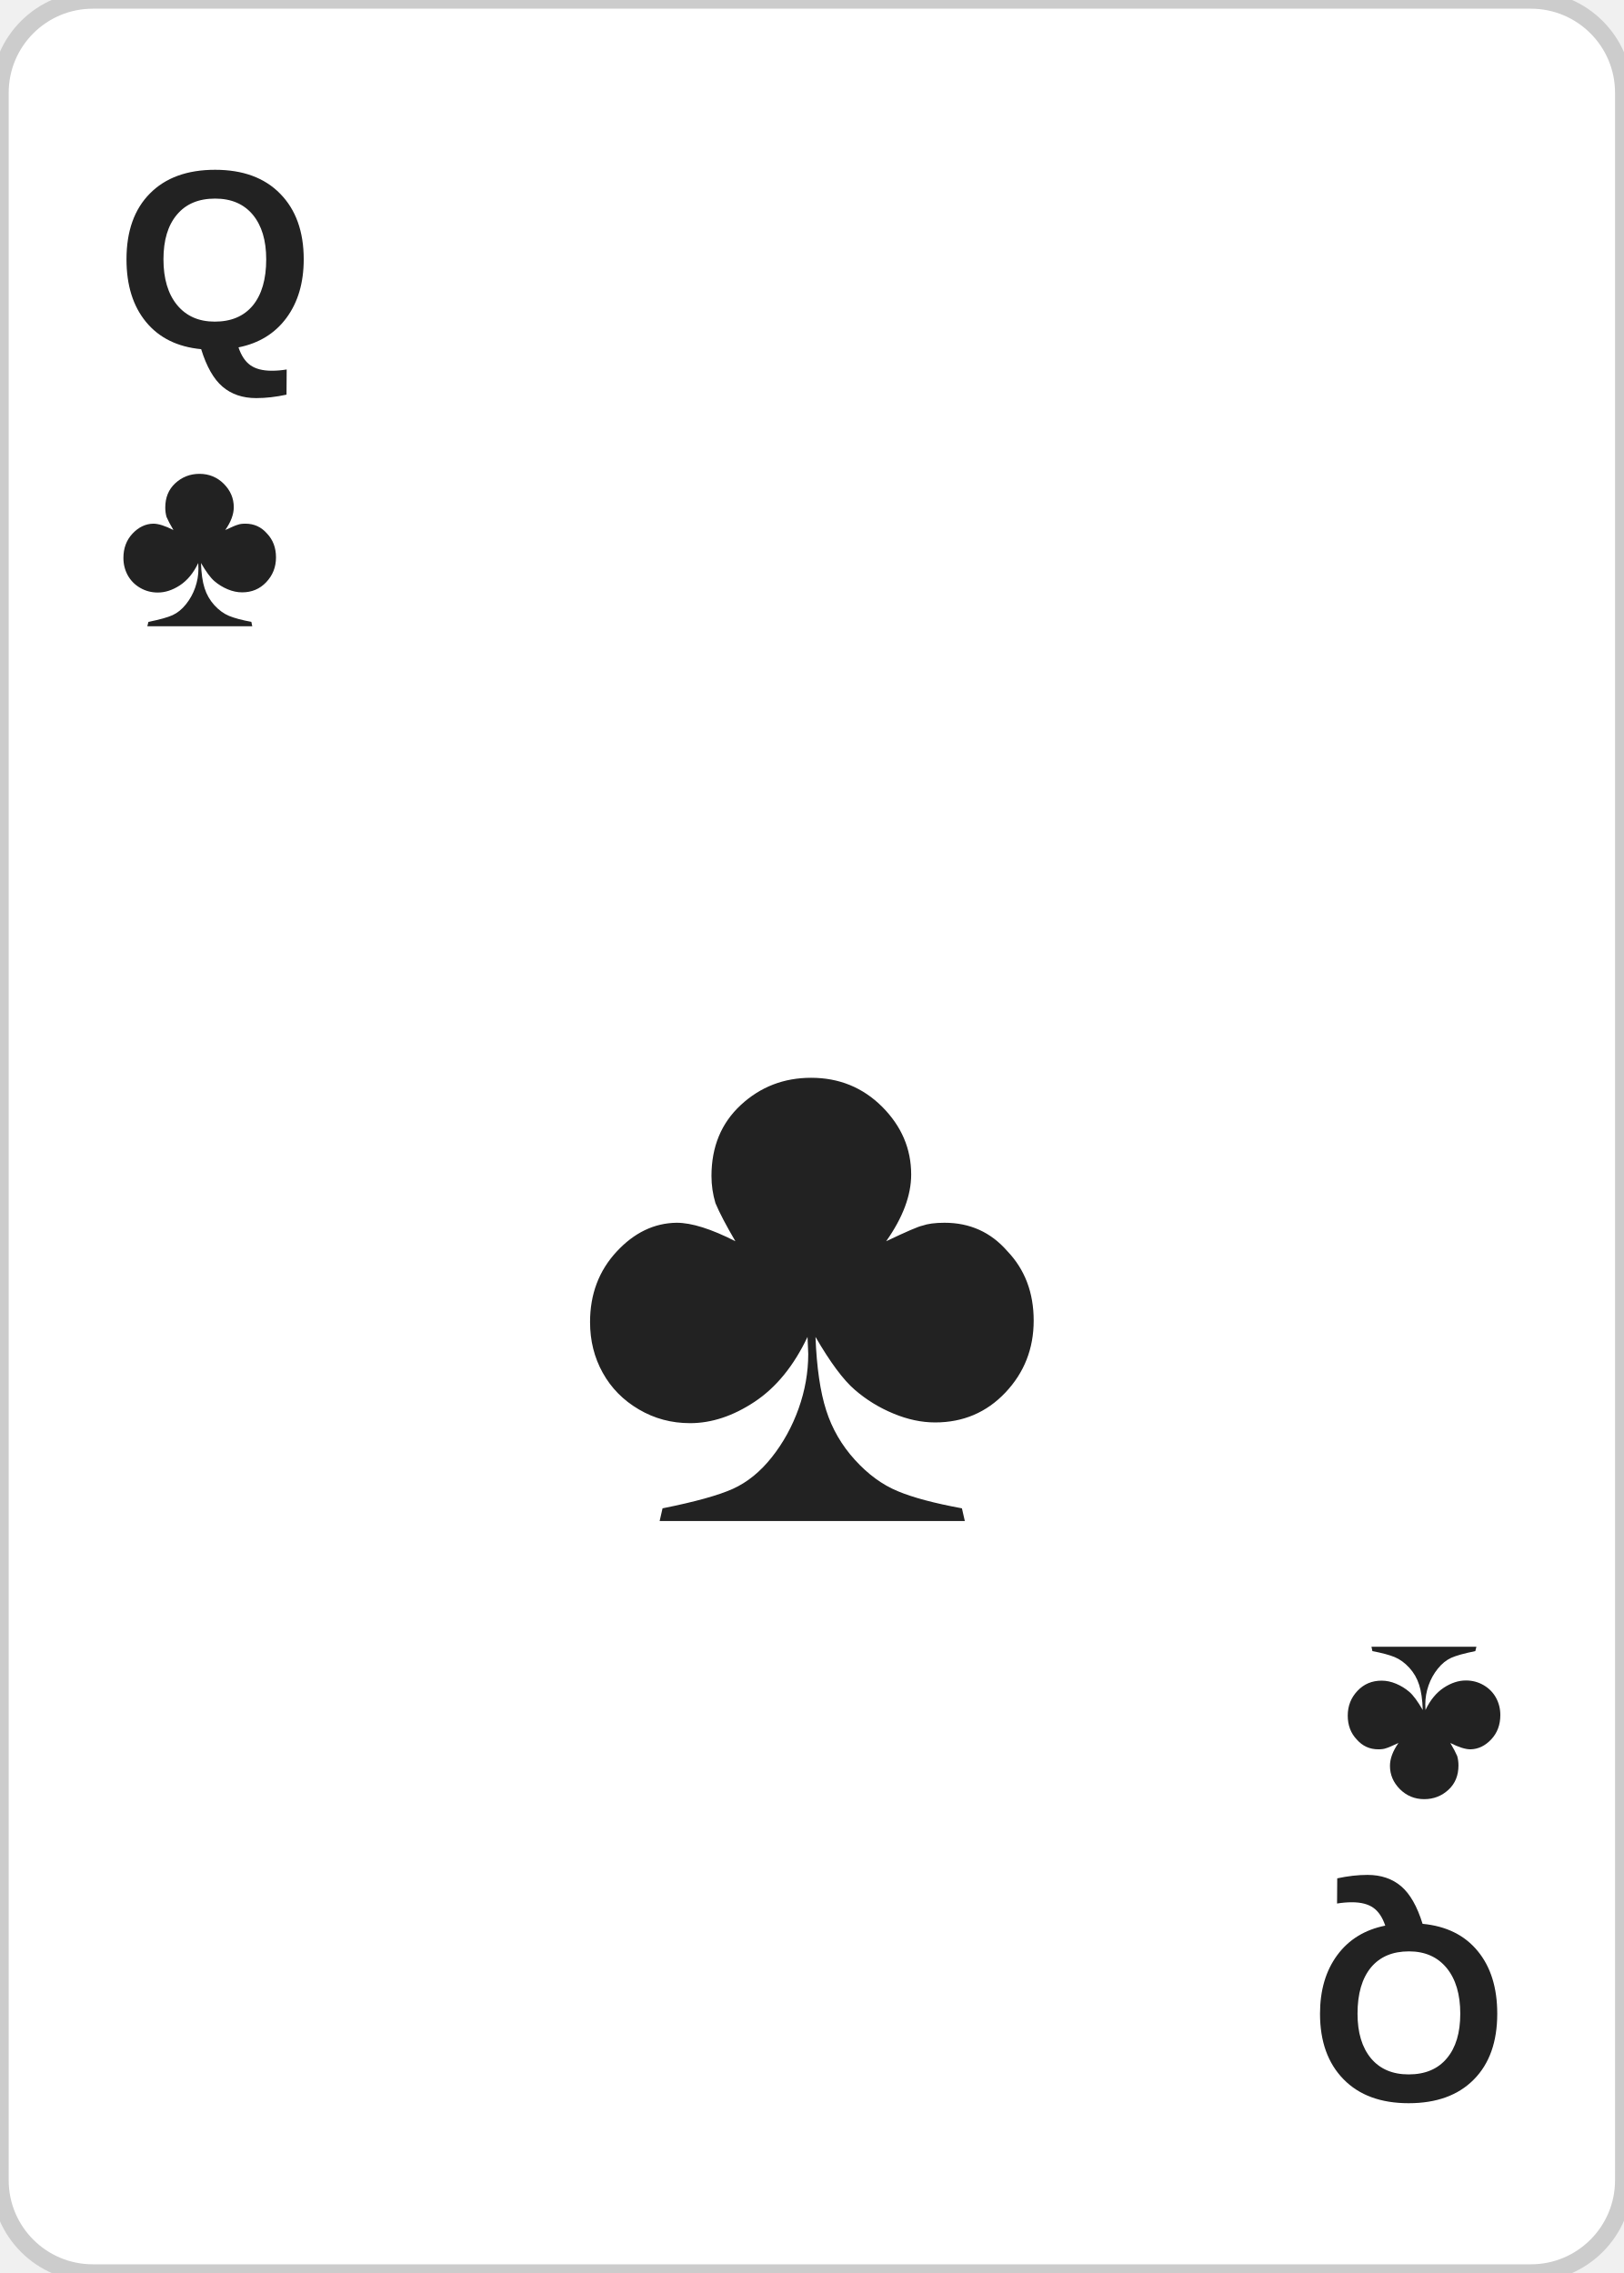
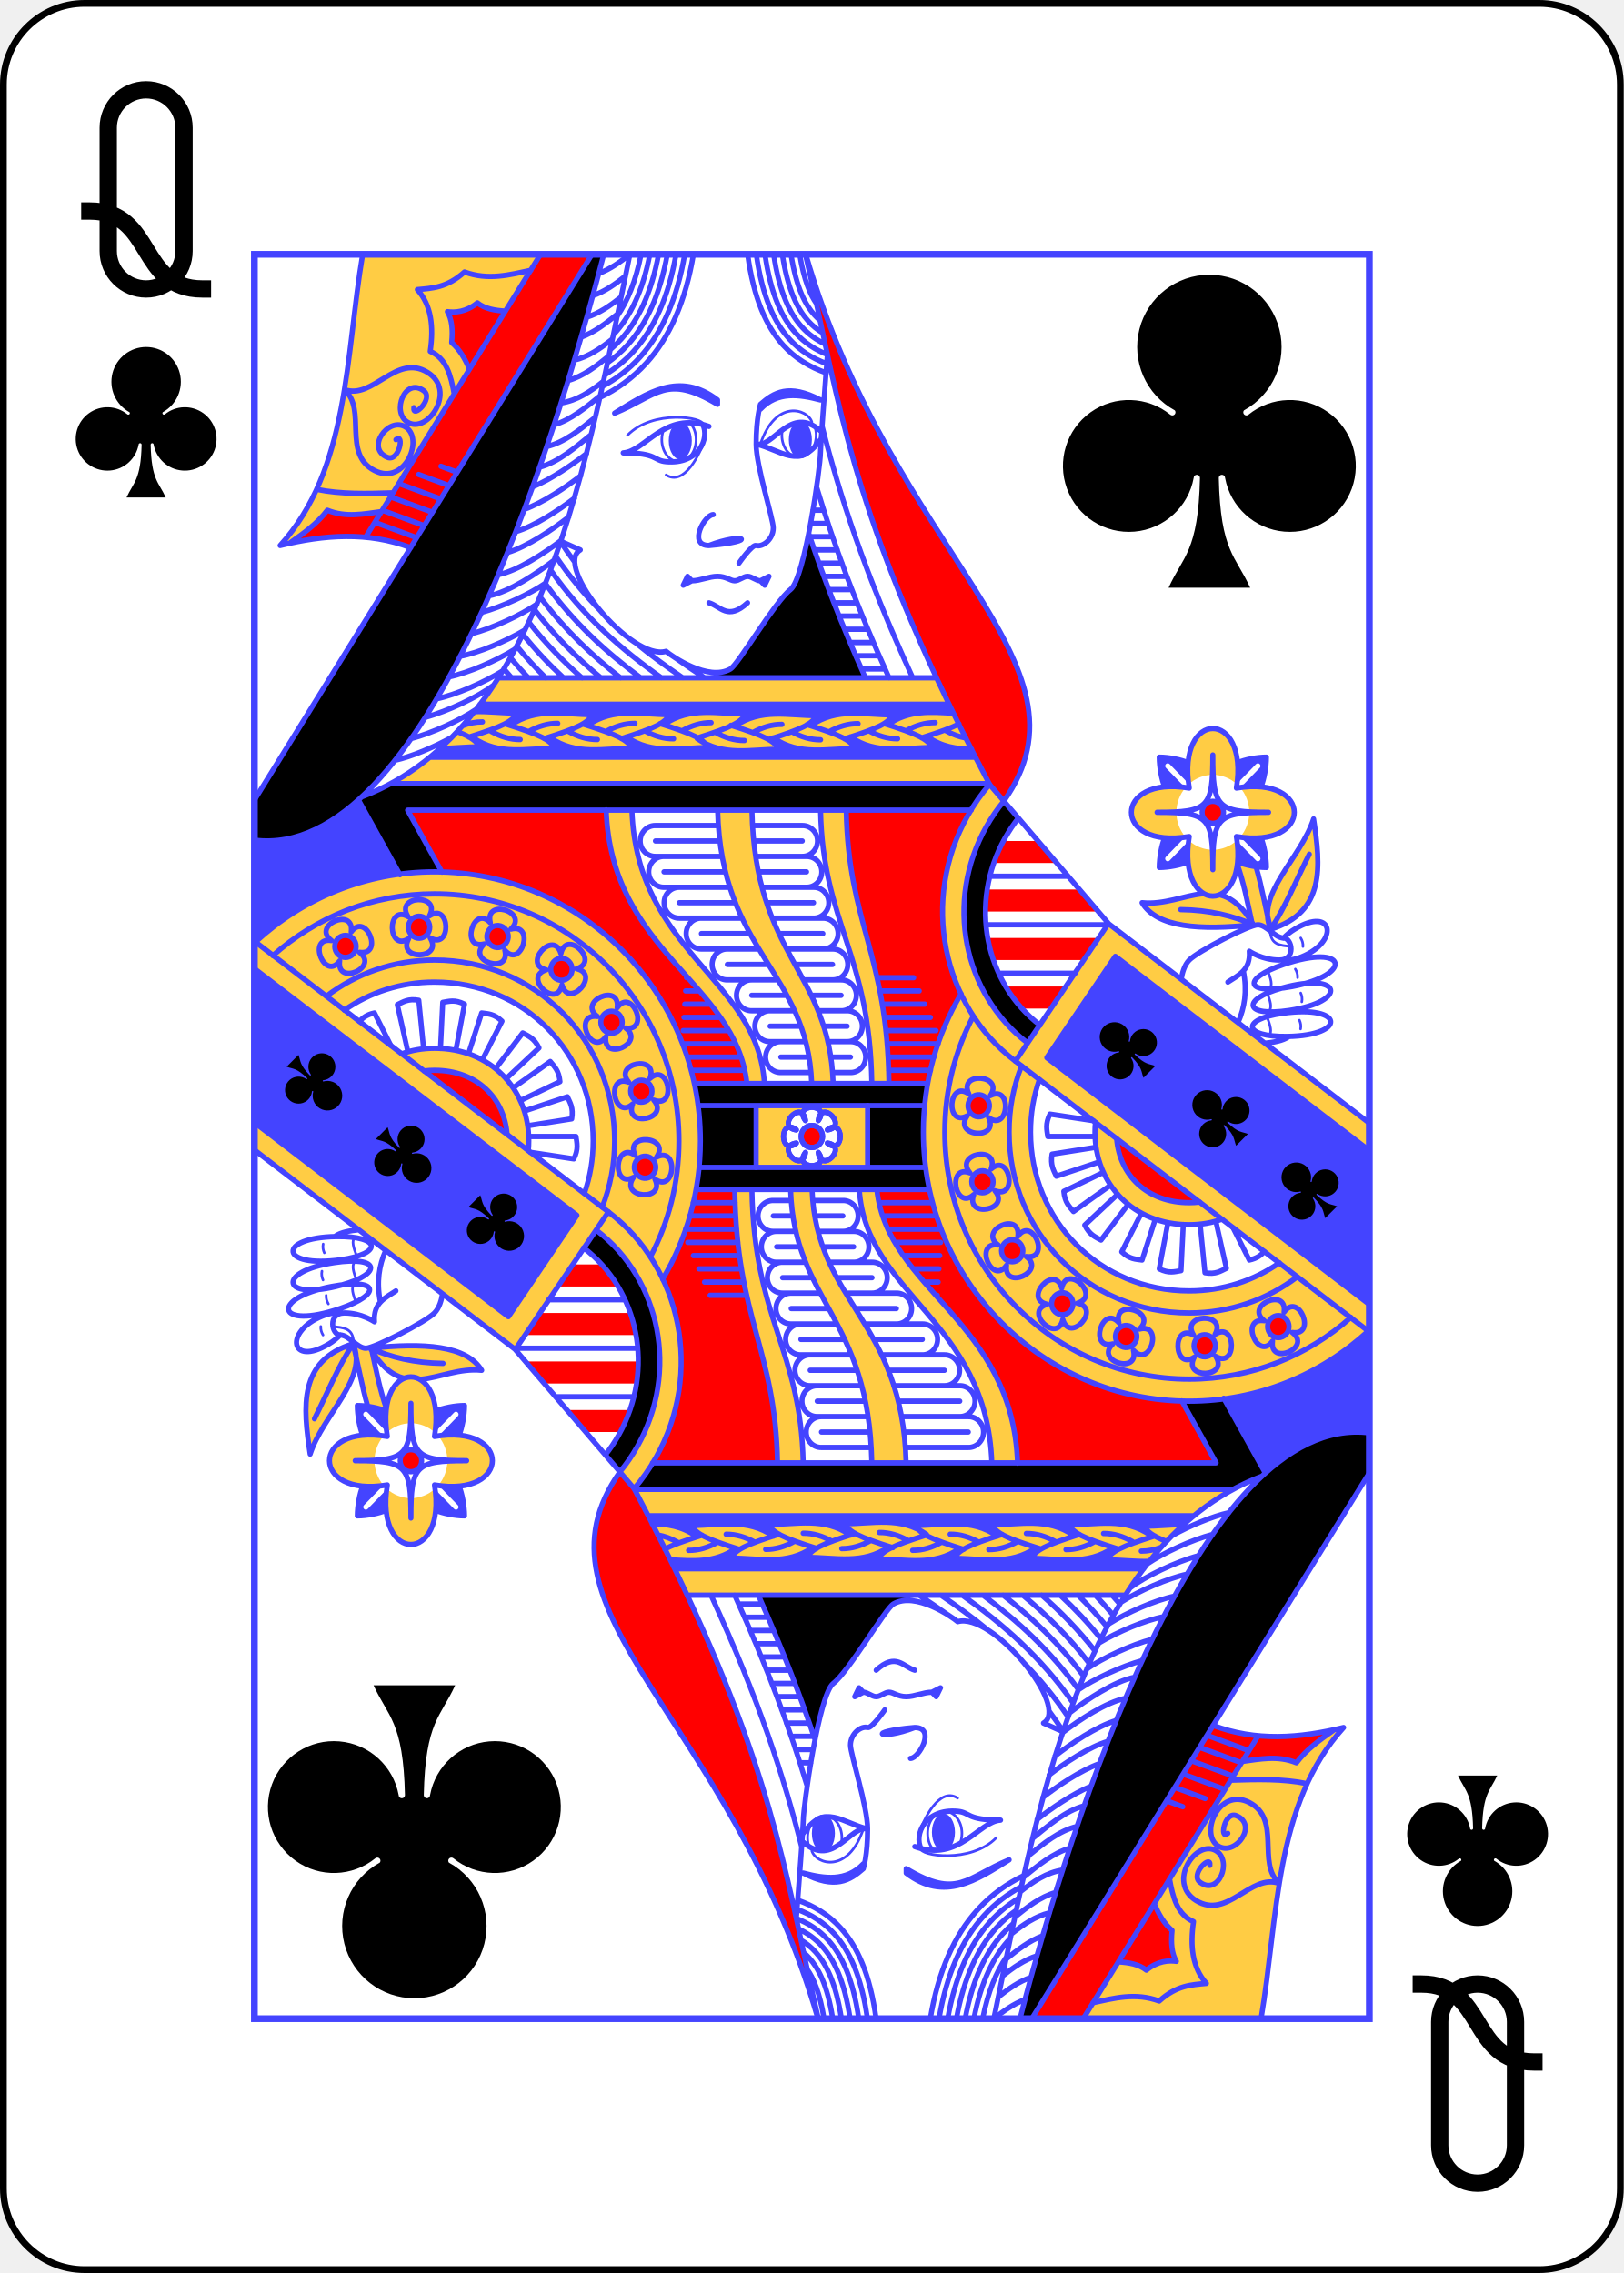
- <svg xmlns="http://www.w3.org/2000/svg" viewBox="0 0 140 196">
-   <rect width="140" height="196" rx="8" ry="8" fill="white" stroke="#cccccc" stroke-width="1.5" />
-   <text x="10" y="30" font-family="Arial,sans-serif" font-size="22" font-weight="bold" fill="#222222">Q</text>
-   <text x="10" y="54" font-family="Arial,sans-serif" font-size="22" fill="#222222">♣</text>
-   <text x="70" y="113" font-family="Arial,sans-serif" font-size="64" text-anchor="middle" dominant-baseline="middle" fill="#222222">♣</text>
-   <g transform="rotate(180,70,98)">
-     <text x="10" y="30" font-family="Arial,sans-serif" font-size="22" font-weight="bold" fill="#222222">Q</text>
-     <text x="10" y="54" font-family="Arial,sans-serif" font-size="22" fill="#222222">♣</text>
+ <svg xmlns="http://www.w3.org/2000/svg" xmlns:xlink="http://www.w3.org/1999/xlink" class="card" face="QC" height="3.5in" preserveAspectRatio="none" viewBox="-120 -168 240 336" width="2.5in">
+   <defs>
+     <symbol id="VCQ" viewBox="-500 -500 1000 1000" preserveAspectRatio="xMinYMid">
+       <path d="M-260 100C40 100 -40 460 260 460M-175 0L-175 -285A175 175 0 0 1 175 -285L175 285A175 175 0 0 1 -175 285Z" stroke="black" stroke-width="80" stroke-linecap="square" stroke-miterlimit="1.5" fill="none" />
+     </symbol>
+     <symbol id="SCQ" viewBox="-600 -600 1200 1200" preserveAspectRatio="xMinYMid">
+       <path d="M30 150C35 385 85 400 130 500L-130 500C-85 400 -35 385 -30 150A10 10 0 0 0 -50 150A210 210 0 1 1 -124 -51A10 10 0 0 0 -110 -65A230 230 0 1 1 110 -65A10 10 0 0 0 124 -51A210 210 0 1 1 50 150A10 10 0 0 0 30 150Z" fill="black" />
+     </symbol>
+     <symbol id="CQ6" preserveAspectRatio="none" viewBox="0 0 1300 2000">
+       <path stroke="#44F" stroke-linecap="round" stroke-linejoin="round" stroke-width="3" fill="none" d="M1184.474,767.204c0.351,15.415 12.042,16.451 23.907,17.267M1181.451,811.742c3.624,9.318 6.246,17.206 2.045,21.086M1180.799,836.888c3.624,9.318 6.246,17.206 2.045,21.086M1180.799,864.63c3.624,9.318 6.246,17.206 2.045,21.086M1213.717,810.276c1.874,2.948 2.833,6.142 2.593,9.658M1220,837.405c1.457,3.175 1.974,6.47 1.259,9.92M1218.488,868.185c1.483,3.163 2.027,6.453 1.341,9.91M1220,775c1.874,2.948 2.833,6.142 2.593,9.658M435,205c29.854,-29.76 89.915,-20.22 87.766,-12.149M480,250c21.575,13.391 40,-25 45,-40M590,215c17.561,-51.28 55,-40 60,-25M507.389,190.373C512.025,194.951 515,202.041 515,210c0,13.807 -8.954,25 -20,25 -11.046,0 -20,-11.193 -20,-25 0,-4.329 0.88,-8.4 2.429,-11.951M653.486,195.441C654.462,198.386 655,201.614 655,205c0,13.807 -8.954,25 -20,25 -11.046,0 -20,-11.193 -20,-25 0,-2.248 0.237,-4.427 0.683,-6.5" />
+       <use xlink:href="#SCQ" height="90" width="90" transform="translate(1017,901)scale(1,0.972)rotate(-45)translate(-45,-45)" />
+       <use xlink:href="#SCQ" height="90" width="90" transform="translate(1125,978)scale(1,0.972)rotate(-45)translate(-45,-45)" />
+       <use xlink:href="#SCQ" height="90" width="90" transform="translate(1229,1060)scale(1,0.972)rotate(-45)translate(-45,-45)" />
+     </symbol>
+     <symbol id="CQ5" preserveAspectRatio="none" viewBox="0 0 1300 2000">
+       <path stroke="#44F" stroke-linecap="round" stroke-linejoin="round" stroke-width="6" fill="none" d="M1300,984.779 996.277,759.002M1.196,779.562C56.29,730.138 129.568,700 210,700c171.208,0 310,136.553 310,305 10e-6,57.291 -16.055,110.892 -43.98,156.687M1.931,780.02l410.831,305.396M513.054,940h271.265M1300,1190.265 923.935,910.712M995.839,758.469 887.238,914.584M1003.748,795.85l-79.783,114.688M857.199,600.859 995.817,758.501M886.75,914.2C801.788,851.428 776.521,731.931 831.679,636.394c7.512,-13.01 16.154,-24.951 25.724,-35.766M901.002,893.651c-74.41,-55.386 -96.537,-160.121 -47.672,-244.758 6.038,-10.457 12.883,-20.13 20.404,-28.982M1004.2,796.043l295.8,219.887M916.148,873.919C851.943,826.128 832.433,735.788 875.199,661.715c4.713,-8.163 9.972,-15.754 15.701,-22.768M995.058,760H853.114M948.905,705H857.469M957.032,815H867.918M856.888,600H158.867M840.923,570H204.844M810,510H262.997M795.06,480H284.483M642.495,0.159C676.821,141.573 688.844,258.107 795.312,480c17.86,37.224 38.379,77.412 62.106,121.181M835.988,630H179.392M690.092,630.29c2.322,128.345 47.798,162.203 49.837,309.394M660.11,630.29c2.786,128.345 57.357,162.203 59.805,309.394M580.102,630.115c3.399,166.062 90.388,181.846 94.73,309.83M540.125,630.107c4.041,161.399 104.662,181.691 109.681,309.838M440.176,630.1c5.673,161.472 146.941,190.921 154.509,309.865M410.168,629.718c5.633,161.815 151.469,195.793 164.083,310.257M517.652,965H781.417M509.15,925l62.516,-10e-6M504.582,910l62.916,1e-5M499.133,895l62.156,1e-5M499.838,880 553.158,880M500.807,865 543.344,865M501.773,850l30.053,-10e-6M502.742,835l16.242,2e-5M739.443,925h48.93M738.811,910h53.465M737.709,895 797.117,895M736.215,880H794.783M734.383,865h53.879M732.031,850h49.707M729.197,835H775.217M725.963,820h42.732M503.709,820l1.689,1e-5M1278.483,1205.026C1228.267,1248.565 1162.43,1275 1090,1275 932.085,1275 805,1149.714 805,995c-10e-6,-47.532 11.992,-92.13 33.2,-131.287M1215.934,1159.081C1180.985,1184.775 1137.859,1200 1090,1200c-118.247,0 -210,-91.356 -210,-205 -10e-6,-26.728 5.074,-51.778 14.401,-74.884M1102.059,1074.276c-3.866,0.477 -7.882,0.724 -12.059,0.724 -49.229,0 -81.28,-31.039 -84.697,-72.551M1128.178,1093.705C1116.585,1097.779 1103.872,1100 1090,1100c-65.355,0 -110,-46.117 -110,-105 0,-3.776 0.184,-7.432 0.545,-10.984M1195.088,1143.205C1165.452,1163.257 1129.736,1175 1090,1175c-105.024,0 -185,-80.047 -185,-180 -10e-6,-21.157 3.582,-40.966 10.251,-59.442M657.5,981.893c3.536,-24.749 35.355,7.071 10.607,10.607 20,-15 20,30 0,15 24.749,3.535 -7.071,35.355 -10.607,10.607 15,20 -30,20 -15,0 -3.536,24.749 -35.355,-7.071 -10.607,-10.607 -20,15 -20,-30 0,-15 -24.749,-3.535 7.071,-35.355 10.607,-10.607 -15,-20 30,-20 15,0v0M662.5,1000A12.5,12.5 0 0 1 650,1012.5 12.5,12.5 0 0 1 637.5,1000 12.5,12.5 0 0 1 650,987.5 12.5,12.5 0 0 1 662.5,1000v0M585,965v70M218.769,700.347 178.628,630.099M169.752,703.316 121.678,619.187M393.636,-1.6083941e-4 -3.6588575e-4,618.572M182.285,332.461C132.42,314.002 81.424,317.784 30,330 110.68,243.29 106.097,115.712 126.231,-0.019M333.636,-1.381201e-4 129.949,320.081M407.504,-0.495C347.657,225.87 197.332,687.942 0.002,664.067M437.92,-0.377C389.737,223.713 339.24,535.909 125.687,614.725M140.371,303.704l48.889,17.46M149.074,290.027l48.888,17.46M158.703,274.894l48.889,17.46M168.334,259.762l48.889,17.46M191.5,249.464l35.351,12.625M217.5,240.178l18.981,6.779M41.885,326.784C57.688,315.967 73.403,305.062 85,290c21.739,8.59 42.457,4.21 63.307,1.516M72.987,266.426c27.732,5.564 57.993,4.792 88.322,3.845M105.351,153.767C131.238,176.184 102.29,226.145 140,245c36.056,18.028 59.083,-37.958 35,-50 -20,-10 -45,25 -20,35 14.131,5.652 20.131,-28.64 10,-20M105.154,153.345c33.418,11.492 60.155,-41.413 96.812,-19.505 34.602,20.681 -0.183,70.226 -23.296,56.412 -19.194,-11.472 -3.156,-51.381 18.729,-35.696 12.371,8.866 -13.299,32.383 -11.472,19.194M232.953,158.421C229.172,137.653 224.093,117.97 205,110c4.185,-27.894 1.423,-52.339 -15,-70 17.356,-1.619 34.466,-1.969 55,-20 27.97,9.931 52.531,3.199 77.423,-1.913M250.778,130.151C245.718,118.856 239.783,108.146 230,100c1.504,-14.349 0.287,-26.396 -5,-35 8.496,1.206 21.772,0.599 35,-10 8.991,6.928 20.596,8.627 32.671,9.386M394.495,46.885c13.934,-4.563 26.21,-13.093 38.203,-22.3M387.56,71.24C402.284,66.86 415.129,57.983 427.663,48.362M380.892,93.913c15.639,-5.459 29.216,-15.853 42.72,-26.421M372.922,119.952c16.641,-3.748 30.812,-13.406 44.601,-23.982M365.915,142.958c17.686,-4.808 32.63,-16.179 47.473,-27.792M357.527,168.441c18.785,-2.66 34.356,-13.013 49.436,-24.542M349.336,193.211c19.367,-5.353 37.923,-20.228 54.055,-33.012M340.81,217.826c20.312,-4.34 39.847,-19.82 56.77,-33.234M332.495,241.19c21.753,-5.309 42.553,-23.03 60.13,-36.835M324.415,263.521c21.962,-8.66 47.288,-25.829 63.013,-37.795M314.768,288.99c22.178,-7.638 48.957,-25.451 65.936,-38.211M304.756,314.31c22.09,-6.185 50.266,-24.471 68.662,-38.076M295.016,337.987c23.379,-6.632 53.476,-26.685 71.603,-40.397M284.235,363.121c22.643,-4.32 53.991,-24.473 73.969,-39.228M273.576,386.992c23.431,-4.181 56.539,-25.801 76.566,-40.791M264.803,405.875c24.057,-6.308 56.528,-20.98 74.839,-33.277M252.972,430.092c24.159,-6.009 57.732,-21.062 76.538,-33.656M239.792,455.583c21.064,-3.607 53.839,-17.136 75.832,-29.886M226.997,478.928c22.278,-4.36 55.94,-18.663 77.112,-31.55M212.379,503.852c22.427,-4.477 56.123,-18.85 77.147,-31.73M199.124,524.801c26.144,-6.728 62.615,-23.588 79.85,-36.518M182.562,548.944c24.044,-5.904 57.633,-20.912 76.609,-33.531M163.805,573.558c19.156,-4.09 45.851,-14.943 66.056,-25.885M661.877,194.546c20.526,78.558 49.889,167.389 105.543,285.038M668.153,113.288C665.264,149.955 660,217.745 660,225c0,15 -18.164,142.538 -35,155 -17.901,13.25 -60.727,84.764 -70,90 -25.806,14.571 -68.619,-14.676 -75,-20 -40.525,11.388 -131.542,-97.081 -100,-115l-23.233,-9.957M655.865,264.818c19.063,61.807 45.052,131.477 84.196,215.326M646.267,316.049c16.729,48.809 37.961,102.625 66.08,163.751M735.424,470H707.98M728.566,455 701.295,455M721.896,440H694.609M715.338,425 688.229,425M708.979,410 681.984,410M702.721,395 675.74,395M696.697,380H669.891M690.744,365 664.092,365M685.219,350H658.398M679.719,335H653.039M674.219,320H647.68M669.021,305 649.015,305M663.856,290H651.067M403.081,403.569C384.659,385.28 367.245,364.973 351.203,341.917M499.647,480.085C480.8,467.686 462.295,454.602 444.405,440.286M474.764,480.089C427.465,447.622 382.831,409.814 345.322,357.736M450.501,480.066C410.107,450.979 372.044,417.225 339.195,373.028M427.075,480.151C393.178,454.454 361.2,424.911 332.919,387.965M404.064,480.012C376.394,457.835 350.201,432.699 326.497,402.577M382.141,480.187C360.128,461.526 339.177,440.738 319.823,416.75M360.497,480.02c-16.625,-14.96 -32.567,-31.29 -47.58,-49.479M339.916,480.219C328.144,468.99 316.755,456.994 305.841,444.047M319.538,480.013C312.35,472.723 305.322,465.114 298.475,457.142M299.983,480.027c-3.088,-3.326 -6.143,-6.717 -9.163,-10.178M373.426,348.627c-5.559,-7.233 -10.976,-14.751 -16.237,-22.58M525,480c-11.007,-6.987 -21.924,-14.154 -32.698,-21.608M400,550c-11.508,0.084 -22.758,-3.17 -33.797,-9.171M344.866,547.812C375.596,568.645 408.061,559.823 440,560c-4.364,-9.305 -15.999,-15.118 -55.824,-27.242M443.765,531.706c-11.508,-0.084 -22.758,3.17 -33.797,9.171M388.631,533.894c30.729,-20.833 63.195,-12.011 95.134,-12.188 -4.364,9.305 -15.999,15.118 -55.824,27.242M488.797,549.171C477.289,549.256 466.039,546.001 455,540M433.663,546.983c30.729,20.833 63.195,12.011 95.134,12.188 -4.364,-9.305 -15.999,-15.118 -55.824,-27.242M532.562,530.878c-11.508,-0.084 -22.758,3.17 -33.797,9.171M477.428,533.065c30.729,-20.833 63.195,-12.011 95.134,-12.188 -4.364,9.305 -15.999,15.118 -55.824,27.242M571.369,551.106c-11.508,0.084 -22.758,-3.17 -33.797,-9.171M516.235,548.918c30.729,20.833 63.195,12.011 95.134,12.188 -4.364,-9.305 -15.999,-15.118 -55.824,-27.242M615.134,532.812c-11.508,-0.084 -22.758,3.17 -33.797,9.171M560,535c30.729,-20.833 63.195,-12.011 95.134,-12.188 -4.364,9.305 -15.999,15.118 -55.824,27.242M660.165,550.277c-11.508,0.084 -22.758,-3.17 -33.797,-9.171M605.032,548.089c30.729,20.833 63.195,12.011 95.134,12.188 -4.364,-9.305 -15.999,-15.118 -55.824,-27.242M703.93,531.983c-11.508,-0.084 -22.758,3.17 -33.797,9.171M648.797,534.171c30.729,-20.833 63.195,-12.011 95.134,-12.188 -4.364,9.305 -15.999,15.118 -55.824,27.242M750.032,549.122c-11.508,0.084 -22.758,-3.17 -33.797,-9.171M694.898,546.935c30.729,20.833 63.195,12.011 95.134,12.188 -4.364,-9.305 -15.999,-15.118 -55.824,-27.242M793.797,530.829C782.289,530.744 771.039,533.999 760,540M738.663,533.017c24.743,-16.774 50.612,-14.322 76.425,-12.823M821.53,532.19c-8.333,4.473 -21.699,9.226 -43.558,15.881M310,550c-11.508,0.084 -22.758,-3.17 -33.797,-9.171M254.866,547.812c30.729,20.833 63.195,12.011 95.134,12.188 -4.364,-9.305 -15.999,-15.118 -55.824,-27.242M353.765,531.706c-11.508,-0.084 -22.758,3.17 -33.797,9.171M298.631,533.894c30.729,-20.833 63.195,-12.011 95.134,-12.188 -4.364,9.305 -15.999,15.118 -55.824,27.242M256.89,518.377c16.295,-0.549 32.754,1.711 49.075,1.62 -4.364,9.305 -15.999,15.118 -55.824,27.242M265.966,529.997c-7.813,-0.057 -15.508,1.425 -23.098,4.26M218.576,559.997c14.509,-0.011 29.121,-1.787 43.624,-1.706 -2.955,-6.301 -9.244,-11 -25.362,-17.143M829.563,548.283c-7.888,-1.319 -15.66,-4.163 -23.328,-8.332M784.898,546.935c16.734,11.345 33.983,13.895 51.381,13.894M981.427,1012.159 930,1020c-2.197,12.537 1.914,18.211 5,25l50.346,-16.208M990.046,1040.577l-46.358,21.575c1.13,12.678 6.571,17.092 11.312,22.848l43.329,-29.894M1006.604,1065.375l-38.486,35.021c5.78,11.339 12.476,13.403 19.023,16.974l31.678,-40.556M1034.28,1086.789l-23.009,43.889c9.355,8.631 16.351,8.244 23.73,9.322l15.424,-46.379M1065.125,1097.582 1055,1150c11.46,5.538 18.041,3.134 25.415,2.02l2.627,-52.328M1102.68,1099.282l5.642,55.094c12.536,2.204 18.212,-1.903 25.003,-4.985l-12.301,-53.516M978.19,982.094l-50.64,-7.461C921.774,985.975 924.04,992.604 925,1000h55.238M857.014,966.163a12.5,12.5 0 0 1 -13.44,11.484 12.5,12.5 0 0 1 -11.484,-13.44 12.5,12.5 0 0 1 13.44,-11.484 12.5,12.5 0 0 1 11.484,13.44v0M831.113,976.668c-26.097,12.998 -21.794,-41.833 1.956,-24.923 -12.998,-26.097 41.833,-21.794 24.923,1.956 26.097,-12.998 21.794,41.833 -1.956,24.923 12.998,26.097 -41.833,21.794 -24.923,-1.956v0M861.192,1049.113a12.5,12.5 0 0 1 -10.094,14.513 12.5,12.5 0 0 1 -14.513,-10.094 12.5,12.5 0 0 1 10.094,-14.513 12.5,12.5 0 0 1 14.513,10.094v0M838.795,1065.835c-21.955,19.183 -31.676,-34.951 -4.419,-24.606 -19.183,-21.955 34.951,-31.676 24.606,-4.419 21.955,-19.183 31.676,34.951 4.419,24.606 19.183,21.955 -34.951,31.676 -24.606,4.419v0M895.081,1124.589a12.5,12.5 0 0 1 -6.573,16.41 12.5,12.5 0 0 1 -16.41,-6.573 12.5,12.5 0 0 1 6.573,-16.41 12.5,12.5 0 0 1 16.41,6.573v0M877.016,1145.918c-17.081,23.627 -38.723,-26.936 -9.837,-22.983 -23.627,-17.081 26.936,-38.723 22.983,-9.837 17.081,-23.627 38.723,26.936 9.837,22.983 23.627,17.081 -26.936,38.723 -22.983,9.837v0M950.483,1180.394a12.5,12.5 0 0 1 0.621,17.667 12.5,12.5 0 0 1 -17.667,0.621 12.5,12.5 0 0 1 -0.621,-17.667 12.5,12.5 0 0 1 17.667,-0.621v0M942.581,1207.205c-6.074,28.515 -46.306,-8.986 -18.287,-17.046 -28.515,-6.074 8.986,-46.306 17.046,-18.287 6.074,-28.515 46.306,8.986 18.287,17.046 28.515,6.074 -8.986,46.306 -17.046,18.287v0M1020,1214.696a12.5,12.5 0 0 1 8.413,15.547 12.5,12.5 0 0 1 -15.547,8.414 12.5,12.5 0 0 1 -8.413,-15.547 12.5,12.5 0 0 1 15.547,-8.414v0M1024.847,1242.223c7.243,28.241 -45.471,12.547 -23.961,-7.133 -28.241,7.243 -12.547,-45.471 7.133,-23.961 -7.243,-28.241 45.471,-12.547 23.961,7.133 28.241,-7.243 12.547,45.471 -7.133,23.961v0M1107.582,1224.717a12.5,12.5 0 0 1 12.909,12.078 12.5,12.5 0 0 1 -12.078,12.909 12.5,12.5 0 0 1 -12.909,-12.078 12.5,12.5 0 0 1 12.078,-12.909v0M1120.906,1249.287c15.823,24.488 -39.147,26.316 -24.986,0.831 -24.488,15.823 -26.316,-39.147 -0.831,-24.986 -15.823,-24.488 39.147,-26.316 24.986,-0.831 24.488,-15.823 26.316,39.147 0.831,24.986v0M1189.011,1203.936a12.5,12.5 0 0 1 16.366,6.681 12.5,12.5 0 0 1 -6.681,16.367 12.5,12.5 0 0 1 -16.366,-6.681 12.5,12.5 0 0 1 6.681,-16.367v0M1210.221,1222.141c23.514,17.236 -27.19,38.545 -23.048,9.686 -17.236,23.514 -38.545,-27.19 -9.686,-23.048 -23.514,-17.236 27.19,-38.545 23.048,-9.686 17.236,-23.514 38.544,27.191 9.686,23.048v0M1141.176,1103.578 1160,1140c9.205,-1.875 13.674,-5.58 17.47,-9.545M642.958,0.142C744.826,342.337 988.87,461.555 873.734,619.912M1090,605c-15,-90 70,-90 55,0 90,-15 90,70 0,55 15,90 -70,90 -55,0 -90,15 -90,-70 0,-55v0M1117.5,567.5c0,60 5,65 65,65 -60,0 -65,5 -65,65 0,-60 -5,-65 -65,-65 60,0 65,-5 65,-65v0M1130,632.5a12.5,12.5 0 0 1 -12.5,12.5 12.5,12.5 0 0 1 -12.5,-12.5 12.5,12.5 0 0 1 12.5,-12.5 12.5,12.5 0 0 1 12.5,12.5v0M1061.282,603.639C1057.788,595.19 1055,581.201 1055,570c11.201,0 25.19,2.788 33.639,6.282M1146.361,576.282C1154.81,572.788 1168.799,570 1180,570c0,11.201 -2.788,25.19 -6.282,33.639M1061.282,661.361C1057.788,669.81 1055,683.799 1055,695c11.201,0 25.19,-2.788 33.639,-6.282M1146.361,688.718C1154.81,692.212 1168.799,695 1180,695c0,-11.201 -2.788,-25.19 -6.282,-33.639M1080.719,821.783c1.01,-6.686 3.439,-15.941 9.281,-21.783 10,-10 70,-40 80,-40 10,0 20,15 30,15 10,0 15,25 -5,25 -20,0 -35,-10 -35,-10 1.742,21.621 -12.85,27.104 -25,35M1153.114,812.229c4.683,23.139 1.313,41.743 -5.947,58.157M1200,805c75,-25 81.847,11.93 10,25 -54.999,10.005 -59.523,-8.492 -10,-25v0M1198.2,831.716c70.636,-18.931 77.553,15.292 8.552,25.39 -52.822,7.73 -56.804,-12.458 -8.552,-25.39v0M1199.296,860.311c71.881,-9.683 74.714,25.171 5.475,26.3 -53.004,0.864 -54.578,-19.685 -5.475,-26.3v0M1199.897,775.225c3.316,-3.587 7.774,-7.17 13.406,-10.444 45.029,-26.181 52.141,14.277 7.592,31.666 -9.145,3.569 -16.142,4.234 -20.894,2.949M1185,765c-18.207,-39.306 35,-80 50,-125 8.442,53.825 13.58,106.049 -50,125v0M1185,765c17.822,-26.387 30.237,-56.503 45,-85M1125.86,726.041c13.272,3.425 26.206,12.941 39.14,33.959 -62.532,6.437 -112.583,3.272 -130,-25 25.777,2.578 48.897,-8.134 70.729,-10.211M1165,760c-24.021,-10.251 -51.599,-16.772 -85,-17.184M666.518,134.316C647.639,127.754 630.732,118.154 616.43,102.822 597.241,82.252 582.223,50.736 575.104,0.061M667.285,123.989C650.636,117.898 636.137,109.287 623.742,96 606.437,77.449 592.214,48.551 585.214,0.12M668.084,113.623C653.746,108.057 641.581,100.464 631.055,89.18 615.61,72.623 602.196,46.311 595.329,0.175M662.525,88.967C656.23,85.323 650.732,80.953 645.68,75.537 633.874,62.881 622.123,41.64 615.573,0.255M665.31,101.621C654.957,96.853 646.173,90.725 638.367,82.357 624.756,67.766 612.167,44.009 605.449,0.221M659.451,74.771c-2.266,-1.844 -4.403,-3.852 -6.459,-6.056C642.959,57.96 632.065,39.196 625.703,0.27M511.871,0.155C502.759,53.1 484.3,93.966 456.903,123.336c-16.31,17.484 -34.989,29.931 -54.087,38.912M501.725,0.145C492.765,50.874 475.114,89.152 449.59,116.514c-13.337,14.297 -28.342,25.033 -43.924,33.185M491.572,0.122C482.778,48.601 465.949,84.318 442.278,109.693c-10.328,11.072 -21.714,19.879 -33.646,26.941M481.414,0.081C472.801,46.273 456.807,79.457 434.965,102.871c-7.229,7.749 -15.006,14.317 -23.161,19.911M423.176,69.886C434.983,53.128 444.586,30.717 450.845,0.143M471.251,0.019C462.837,43.888 447.688,74.573 427.653,96.051c-4.039,4.329 -8.259,8.265 -12.634,11.848M461.061,0.045C452.605,42.781 437.685,71.417 418.627,91.028M655.237,55.686C648.148,45.764 640.757,29.54 635.816,0.141M401.712,21.587C414.795,16.883 426.445,8.747 437.839,0M420,180c37.87,-22.798 75.447,-48.05 120,-15v5c-60,-35 -70,-10 -120,10v0M590,170l-0.003,5.472C610,155 635.344,158.686 660,165c-37.171,-18.904 -54.466,-8.261 -70,5v0M590,170c0,0 -5,15 -5,45 0,25 20,85 20,95 0,13.032 -12.277,22.123 -20,20 -4.821,-1.326 -20,20 -20,20M535,295c-10,0 -30,35 -5,35 40,-15 60,-5 0,0M505,365l-5,10 10,-5 -5,-5v0M600,365l-5,10 -5,-5 10,-5v0M510,370c10,0 20,-5 30,-5 10,0 15,5 20,5 5,0 10,-5 15,-5 5,0 10,5 15,5M530,395c13.51,3.754 21.865,20.501 45,0M530,195c-52.197,-18.082 -74.36,28.531 -100,30 40,0 35.054,8.73 50,10 38.304,3.254 50.908,-26.427 42.668,-42.342M660,200c-35,-30 -55,20 -75,15 29.239,6.592 50,30 75,-5M1162.673,755.563c-4.946,-21.883 -9.234,-43.761 -16.584,-63.761M1185,765c-6.227,-23.877 -10.324,-48.418 -17.233,-71.138M1205.848,886.953c-6.148,4.441 -17.953,6.431 -27.298,7.323M582.359,665l56.467,2e-5M587.832,700l55.961,-10e-6M597.332,735l54.646,-1e-5M611.74,770h51.09M630.273,805l43.852,-2e-5M649.182,840l34.961,4e-5M663.686,875h27.432M671.883,910l23.131,-3e-5M584.551,682.5h54.275c9.762,0.138 17.749,-7.737 17.749,-17.5 0,-9.763 -7.987,-17.638 -17.749,-17.5h-56.467M592.025,717.5l51.768,2e-5c9.762,0.138 17.749,-7.737 17.749,-17.5 0,-9.763 -7.987,-17.638 -17.749,-17.5h-55.961M603.898,752.5l48.08,-10e-6c9.762,0.138 17.749,-7.737 17.749,-17.5 0,-9.763 -7.987,-17.638 -17.749,-17.5h-54.646M620.682,787.5l42.148,-10e-6c9.762,0.138 17.749,-7.737 17.749,-17.5 0,-9.763 -7.987,-17.638 -17.749,-17.5h-51.09M639.986,822.5 674.125,822.5c9.762,0.138 17.749,-7.737 17.749,-17.5 0,-9.763 -7.987,-17.638 -17.749,-17.5h-43.852M657.187,857.5l26.955,10e-6c9.762,0.138 17.749,-7.737 17.749,-17.5 0,-9.763 -7.987,-17.638 -17.749,-17.5h-34.961M668.555,892.5l22.563,10e-6c9.762,0.138 17.749,-7.737 17.749,-17.5 0,-9.763 -7.987,-17.638 -17.749,-17.5h-27.432M674.111,927.5l20.902,-10e-6c9.762,0.138 17.749,-7.737 17.749,-17.5 0,-9.763 -7.987,-17.638 -17.749,-17.5h-23.131M467.6,665l75.16,-10e-6M477.541,700l71.77,2e-5M495.436,735h65.541M521.162,770h56.842M551.424,805 599.338,805M579.857,840 620.77,840M601.25,875h35.867M613.795,910h32.811M541.008,647.5 467.6,647.5c-9.762,-0.138 -17.749,7.737 -17.749,17.5 0,9.763 7.987,17.638 17.749,17.5h75.16M545.449,682.5h-67.908c-9.762,-0.138 -17.749,7.737 -17.749,17.5 0,9.763 7.987,17.638 17.749,17.5h71.77M554.584,717.5l-59.148,10e-6c-9.762,-0.138 -17.749,7.737 -17.749,17.5 0,9.763 7.987,17.638 17.749,17.5h65.541M568.793,752.5l-47.631,-2e-5c-9.762,-0.138 -17.749,7.737 -17.749,17.5 0,9.763 7.987,17.638 17.749,17.5h56.842M588.367,787.5 551.424,787.5c-9.762,-0.138 -17.749,7.737 -17.749,17.5 0,9.763 7.987,17.638 17.749,17.5h47.914M610.391,822.5l-30.533,-2e-5c-9.762,-0.138 -17.749,7.737 -17.749,17.5 0,9.763 7.987,17.638 17.749,17.5h40.912M629.789,857.5 601.25,857.5c-9.762,-0.138 -17.749,7.737 -17.749,17.5 0,9.763 7.987,17.638 17.749,17.5h35.867M642.633,892.5l-28.838,-2e-5c-9.762,-0.138 -17.749,7.737 -17.749,17.5 0,9.763 7.987,17.638 17.749,17.5h32.811" />
+     </symbol>
+     <symbol id="CQ4" preserveAspectRatio="none" viewBox="0 0 1300 2000">
+       <path fill="black" d="M393.637,0 0,618.572v45.486C197.241,687.924 347.448,226.477 407.35,0ZM646.217,316.484C639.936,347.246 632.342,374.565 625,380c-17.901,13.25 -60.727,84.764 -70,90 -5.433,3.068 -11.62,4.193 -18.062,4.008L538.178,480 711.879,479.9C684.228,418.674 662.996,364.858 646.217,316.484ZM158.996,599.918c-10.551,5.538 -21.688,10.518 -33.309,14.807l-4.01,4.463 47.604,83.805C182.286,700.909 196.035,700 210,700c2.949,0 5.888,0.041 8.793,0.234l-39.783,-70.186 656.879,-0.268c6.402,-10.604 13.643,-20.259 21.256,-29.467zm714.738,19.994c-7.522,8.852 -14.367,18.523 -20.404,28.98 -48.865,84.637 -26.738,189.372 47.672,244.758l15.146,-19.732c-64.205,-47.79 -83.715,-138.13 -40.949,-212.203 4.713,-8.163 9.972,-15.753 15.701,-22.768zM512.967,939.855C517.543,960.745 520,982.591 520,1005c0,9.936 -0.483,19.761 -1.422,29.727l66.41,0.273 -0.205,-70 196.674,-0.076c0.87,-8.408 2.041,-16.642 3.201,-24.844z" />
+     </symbol>
+     <symbol id="CQ3" preserveAspectRatio="none" viewBox="0 0 1300 2000">
+       <path fill="#44F" d="M636.568,188.838A13.432,21.162 0 0 0 623.135,210 13.432,21.162 0 0 0 636.568,231.162 13.432,21.162 0 0 0 650,210 13.432,21.162 0 0 0 636.568,188.838Zm-140,1.209a13.432,21.162 0 0 0 -13.434,21.162 13.432,21.162 0 0 0 13.434,21.162A13.432,21.162 0 0 0 510,211.209 13.432,21.162 0 0 0 496.568,190.047ZM263.244,509.838c-3.327,4.334 -6.738,8.583 -10.23,12.75l3.877,-4.211c2.037,-0.069 4.076,-0.093 6.117,-0.084 1.932,0.009 3.867,0.053 5.803,0.113 0.733,0.023 1.468,0.057 2.201,0.086 1.135,0.044 2.27,0.087 3.406,0.143 3.839,0.188 7.682,0.421 11.523,0.648 0.697,0.041 1.393,0.081 2.09,0.121 1.316,0.075 2.631,0.142 3.947,0.209 0.766,0.039 1.533,0.079 2.299,0.113 1.255,0.057 2.51,0.098 3.764,0.139 0.775,0.025 1.55,0.058 2.324,0.076 0.202,0.005 0.404,0.008 0.605,0.012 1.666,0.034 3.331,0.054 4.994,0.045 -0.136,0.291 -0.278,0.577 -0.43,0.861 -0.151,0.284 -0.31,0.564 -0.477,0.842 -0.047,0.079 -0.102,0.156 -0.15,0.234 -0.295,0.474 -0.609,0.941 -0.957,1.4 -10e-4,0.002 -0.002,0.004 -0.004,0.006 -0.202,0.266 -0.413,0.529 -0.635,0.791 -0.002,0.003 -0.004,0.005 -0.006,0.008 -0.221,0.261 -0.452,0.522 -0.693,0.779l-0.008,0.008c-0.242,0.258 -0.494,0.513 -0.758,0.768 -0.003,0.003 -0.006,0.007 -0.01,0.01 -0.263,0.254 -0.538,0.506 -0.824,0.758 -0.58,0.51 -1.208,1.015 -1.891,1.52 -0.682,0.504 -1.42,1.007 -2.215,1.51 -0.791,0.501 -1.641,1.002 -2.553,1.506 -0.004,0.002 -0.007,0.005 -0.012,0.008 -0.917,0.507 -1.899,1.016 -2.949,1.531 -1.044,0.512 -2.157,1.031 -3.342,1.557 -0.008,0.003 -0.014,0.008 -0.021,0.012 -5.964,2.643 -13.783,5.481 -24.08,8.812 -4.118,1.332 -8.636,2.745 -13.59,4.254 6.552,3.588 9.914,7.016 11.84,11.121 -3.626,-0.02 -7.258,0.075 -10.895,0.23 -10.908,0.466 -21.849,1.468 -32.73,1.477l11.787,-12.803c-7.981,7.882 -16.348,15.379 -25.139,22.447l635.588,0.326c-1.639,-3.08 -3.222,-6.101 -4.824,-9.143 -0.149,-2.2e-4 -0.298,-0.007 -0.447,-0.008 -0.923,-0.004 -1.847,-0.01 -2.77,-0.029 -0.008,-1.8e-4 -0.017,1.9e-4 -0.025,0 -0.083,-0.002 -0.167,-0.008 -0.25,-0.01 -0.99,-0.023 -1.978,-0.054 -2.967,-0.098 -0.007,-3.1e-4 -0.014,3.2e-4 -0.021,0 -0.181,-0.008 -0.361,-0.023 -0.541,-0.031 -0.849,-0.041 -1.697,-0.086 -2.545,-0.145 -14.05,-0.963 -27.956,-4.376 -41.523,-13.574l0.713,0.193c-0.313,-0.211 -0.627,-0.404 -0.939,-0.621 -2.219,0.209 -4.308,0.837 -6.473,1.496 6.554,3.588 9.906,7.015 11.832,11.121 -31.867,-0.177 -64.258,8.599 -94.926,-12.055 -2.161,0.675 -4.421,1.369 -6.775,2.086 6.556,3.589 9.91,7.017 11.836,11.123 -31.866,-0.177 -64.258,8.599 -94.926,-12.053 -1.845,0.574 -3.722,1.156 -5.705,1.76 6.556,3.589 9.908,7.015 11.834,11.121 -28.75,-0.16 -57.927,6.962 -85.881,-6.809 1.44,1.546 2.5,3.151 3.309,4.875 -31.866,-0.177 -64.258,8.599 -94.926,-12.053 -1.845,0.574 -3.722,1.154 -5.705,1.758 6.556,3.589 9.908,7.017 11.834,11.123 -31.939,-0.177 -64.403,8.645 -95.133,-12.188l20.211,-7.74c-7.126,2.594 -15.911,5.453 -26.912,8.805 6.556,3.589 9.908,7.017 11.834,11.123 -31.939,-0.177 -64.403,8.645 -95.133,-12.188l39.309,-15.055c2.696,0.821 5.239,1.607 7.684,2.373l-3.229,-1.236c30.729,-20.833 63.196,-12.01 95.135,-12.188 -2.698,5.752 -8.197,10.172 -21.393,15.57l11.803,-4.52c2.696,0.821 5.24,1.607 7.684,2.373l-3.229,-1.236c30.729,-20.833 63.196,-12.01 95.135,-12.188 -1.783,3.801 -4.826,7.02 -10.461,10.324 2.57,0.783 5.012,1.538 7.352,2.271l-3.229,-1.236c16.325,-11.067 33.14,-13.766 50.105,-13.891 14.97,-0.11 30.056,1.784 45.027,1.701 -2.304,4.912 -6.685,8.856 -16.117,13.264 2.37,0.724 4.649,1.429 6.82,2.109L560,535c30.729,-20.833 63.194,-12.01 95.133,-12.188 -1.783,3.801 -4.825,7.02 -10.461,10.324 2.575,0.785 5.02,1.541 7.363,2.275l-3.238,-1.24c30.729,-20.833 63.194,-12.01 95.133,-12.188 -1.708,3.641 -4.565,6.749 -9.754,9.908l0.031,-0.012c2.706,0.824 5.258,1.614 7.711,2.383l-3.256,-1.248c0.942,-0.638 1.887,-1.238 2.832,-1.822 0.297,-0.184 0.595,-0.363 0.893,-0.541 0.71,-0.426 1.421,-0.836 2.133,-1.232 0.272,-0.151 0.543,-0.308 0.814,-0.455 0.933,-0.505 1.867,-0.988 2.803,-1.445 0.22,-0.108 0.442,-0.205 0.662,-0.311 0.756,-0.36 1.512,-0.707 2.27,-1.037 0.306,-0.133 0.612,-0.264 0.918,-0.393 0.746,-0.314 1.494,-0.615 2.242,-0.902 0.228,-0.087 0.456,-0.181 0.684,-0.266 0.947,-0.353 1.894,-0.682 2.844,-0.994 0.271,-0.089 0.542,-0.172 0.812,-0.258 0.731,-0.231 1.463,-0.452 2.195,-0.66 0.284,-0.081 0.568,-0.163 0.852,-0.24 0.944,-0.258 1.889,-0.504 2.836,-0.727 0.051,-0.012 0.103,-0.023 0.154,-0.035 0.95,-0.221 1.9,-0.421 2.852,-0.609 0.288,-0.057 0.577,-0.11 0.865,-0.164 0.765,-0.143 1.529,-0.277 2.295,-0.4 0.232,-0.037 0.463,-0.078 0.695,-0.113 0.978,-0.15 1.956,-0.286 2.936,-0.406 0.193,-0.024 0.386,-0.042 0.578,-0.065 0.803,-0.094 1.606,-0.18 2.41,-0.256 0.301,-0.028 0.603,-0.056 0.904,-0.082 0.783,-0.067 1.566,-0.126 2.35,-0.178 0.215,-0.014 0.43,-0.032 0.645,-0.045 0.178,-0.011 0.356,-0.015 0.533,-0.025 1.253,-0.071 2.507,-0.122 3.762,-0.158 0.439,-0.013 0.877,-0.025 1.316,-0.033 1.387,-0.028 2.773,-0.044 4.162,-0.037 1.87,0.009 3.742,0.051 5.615,0.109 0.575,0.018 1.15,0.041 1.725,0.062 1.305,0.049 2.61,0.102 3.916,0.166 0.592,0.029 1.184,0.059 1.775,0.09 3.714,0.195 7.429,0.425 11.145,0.641 -1.715,-3.415 -3.435,-6.836 -5.105,-10.203zm261.742,35.729c-2.548,0.801 -5.198,1.622 -8.023,2.482 0.215,0.118 0.411,0.236 0.619,0.354zM1055,570c0,11.187 2.782,25.153 6.269,33.605 6.978,-0.644 14.9,-0.489 23.76,0.666l-22.15,-22.15c-1.932,-1.877 -0.604,-5.152 2.09,-5.152 0.811,5e-5 1.587,0.328 2.152,0.91l22.15,22.15c-1.155,-8.859 -1.31,-16.782 -0.666,-23.76C1080.153,572.782 1066.187,570 1055,570Zm125,0c-11.187,0 -25.153,2.782 -33.605,6.27 0.644,6.981 0.49,14.907 -0.666,23.771l22.162,-22.162c0.565,-0.582 1.341,-0.91 2.152,-0.91 2.694,7e-4 4.022,3.275 2.09,5.152l-22.148,22.148c8.854,-1.153 16.772,-1.307 23.746,-0.664C1177.218,595.153 1180,581.187 1180,570ZM121.359,618.908C83.231,651.688 42.699,669.219 0,664.049v108.76l1.197,6.754C46.845,738.612 104.977,710.901 169.535,702.959Zm963.682,41.82c-8.864,1.156 -16.791,1.31 -23.771,0.666C1057.782,669.847 1055,683.813 1055,695c11.187,0 25.153,-2.782 33.605,-6.27 -0.643,-6.974 -0.489,-14.892 0.664,-23.746l-22.137,22.137c-2.828,2.945 -7.187,-1.415 -4.242,-4.242zm64.93,0 22.15,22.15c2.945,2.828 -1.415,7.187 -4.242,4.242l-22.15,-22.15c1.155,8.859 1.31,16.782 0.666,23.76 8.453,3.488 22.419,6.27 33.605,6.27 0,-11.187 -2.782,-25.153 -6.269,-33.605 -6.978,0.644 -14.9,0.489 -23.76,-0.666zM1003.975,795.947 923.949,910.625 1300,1190.262v-174.332z" />
+     </symbol>
+     <symbol id="CQ2" preserveAspectRatio="none" viewBox="0 0 1300 2000">
+       <path fill="red" d="M333.65,0l-201,316.523 15.656,-25.008C127.456,294.209 106.739,298.59 85,290 73.403,305.062 57.688,315.967 42.553,326.918 72.359,320.998 101.338,318.041 130.033,320.705l0.182,-0.289c17.627,1.978 34.916,5.695 51.924,12.107L393.639,0Zm308.795,0c34.353,141.479 46.363,258.031 152.867,480 17.86,37.224 38.378,77.411 62.105,121.18l16.316,18.732C988.885,461.534 744.765,342.299 642.922,0ZM260,55c-13.228,10.599 -26.504,11.206 -35,10 5.287,8.604 6.504,20.651 5,35 9.783,8.146 15.717,18.856 20.777,30.15L292.672,64.387C280.597,63.628 268.991,61.928 260,55Zm857.5,565a12.5,12.5 0 0 0 -12.5,12.5 12.5,12.5 0 0 0 12.5,12.5 12.5,12.5 0 0 0 12.5,-12.5 12.5,12.5 0 0 0 -12.5,-12.5zm-707.178,9.859 -231.312,0.189 39.631,70.182c144.491,3.719 264.401,105.003 294.227,239.416l61.385,0.33C561.638,825.512 415.801,791.534 410.322,629.859Zm425.504,0.021 -145.889,0.264c2.476,128.49 47.953,162.348 50.021,309.697l44.734,0.055c7.158,-36.616 20.549,-70.856 39.242,-101.479 -30.081,-61.535 -29.635,-137.281 7.744,-202.023 1.295,-2.242 2.623,-4.454 4.146,-6.514zM873.631,665 861.963,690h74.246l-22.627,-25zm-19.092,55 -2.121,25h131.875l-21.92,-25zm0.707,55 7.07,25h103.945l18.031,-25zm20.859,55 19.092,25h33.941l17.678,-25zm-31.459,122.686a12.5,12.5 0 0 0 -12.555,11.521 12.5,12.5 0 0 0 11.482,13.439 12.5,12.5 0 0 0 13.439,-11.484 12.5,12.5 0 0 0 -11.482,-13.439 12.5,12.5 0 0 0 -0.885,-0.037zM650,987.5A12.5,12.5 0 0 0 637.5,1000 12.5,12.5 0 0 0 650,1012.5 12.5,12.5 0 0 0 662.5,1000 12.5,12.5 0 0 0 650,987.5Zm355.303,14.949c3.417,41.512 35.468,72.551 84.697,72.551 4.177,0 8.193,-0.245 12.059,-0.723zm-156.135,36.377a12.5,12.5 0 0 0 -2.488,0.193 12.5,12.5 0 0 0 -10.094,14.512 12.5,12.5 0 0 0 14.512,10.094 12.5,12.5 0 0 0 10.094,-14.512 12.5,12.5 0 0 0 -12.023,-10.287zm34.365,78.182a12.5,12.5 0 0 0 -4.863,1.008 12.5,12.5 0 0 0 -6.572,16.41 12.5,12.5 0 0 0 16.41,6.574 12.5,12.5 0 0 0 6.572,-16.41 12.5,12.5 0 0 0 -11.547,-7.582zm58.17,60.033a12.5,12.5 0 0 0 -8.887,3.975 12.5,12.5 0 0 0 0.621,17.666 12.5,12.5 0 0 0 17.666,-0.621 12.5,12.5 0 0 0 -0.621,-17.666 12.5,12.5 0 0 0 -8.779,-3.353zm252.178,25.92a12.5,12.5 0 0 0 -4.869,0.975 12.5,12.5 0 0 0 -6.682,16.367 12.5,12.5 0 0 0 16.367,6.682 12.5,12.5 0 0 0 6.68,-16.367 12.5,12.5 0 0 0 -11.496,-7.656zm-177.215,11.217a12.5,12.5 0 0 0 -12.213,8.932 12.5,12.5 0 0 0 8.414,15.547 12.5,12.5 0 0 0 15.547,-8.414 12.5,12.5 0 0 0 -8.414,-15.547 12.5,12.5 0 0 0 -3.334,-0.518zm90.916,10.539a12.5,12.5 0 0 0 -12.078,12.908 12.5,12.5 0 0 0 12.908,12.078 12.5,12.5 0 0 0 12.078,-12.908 12.5,12.5 0 0 0 -12.908,-12.078z" />
+     </symbol>
+     <symbol id="CQ1" preserveAspectRatio="none" viewBox="0 0 1300 2000">
+       <path fill="#FC4" d="M126.244,0C106.112,115.728 110.677,243.292 30,330c33.589,-7.979 66.994,-12.36 99.984,-9.607L333.643,0Zm668.941,480 -510.762,0.117c-33.066,50.77 -73.708,92.457 -125.197,119.68l697.926,0.793C833.69,557.412 813.172,517.224 795.186,480ZM1117.5,537.5c-16.937,0 -33.872,21.077 -28.146,63.227A42.5,42.5 0 0 1 1117.5,590a42.5,42.5 0 0 1 28.148,10.711C1151.368,558.572 1134.435,537.5 1117.5,537.5Zm-260.098,63.127c-9.57,10.815 -18.211,22.757 -25.723,35.768 -37.37,64.728 -37.814,140.449 -7.797,202.08C796.019,884.234 780,937.777 780,995c3e-5,168.447 138.792,305 310,305 80.432,0 153.709,-30.138 208.803,-79.562l-0.691,-0.516 1.889,-2.541v-27.119L923.949,910.625 1003.975,795.947 1300,1015.93V984.779L996.059,758.736 890.791,909.496l-0.447,-0.477 10.658,-15.369c-74.41,-55.386 -96.537,-160.121 -47.672,-244.758 6.038,-10.457 12.883,-20.128 20.404,-28.98zm213.152,2.594c-68.783,-0.54 -63.724,68.144 15.172,57.426A42.5,42.5 0 0 1 1075,632.5a42.5,42.5 0 0 1 10.711,-28.148c-5.397,-0.733 -10.45,-1.094 -15.156,-1.131zm93.891,0c-4.71,0.037 -9.769,0.399 -15.172,1.133A42.5,42.5 0 0 1 1160,632.5a42.5,42.5 0 0 1 -10.711,28.148c78.881,10.706 83.934,-57.967 15.156,-57.428zm-754.277,26.498c5.633,161.815 151.47,195.793 164.084,310.258l20.432,-0.012C587.116,821.021 445.849,791.571 440.176,630.1Zm129.957,0.389c4.041,161.399 104.663,181.69 109.682,309.838l25.025,-0.002C670.491,811.959 583.501,796.177 580.102,630.115Zm119.986,0.182c2.786,128.345 57.357,162.203 59.805,309.395h20.014C737.89,792.492 692.413,758.634 690.092,630.289ZM1235,640c-13.07,39.21 -55.139,75.15 -53.707,109.752 -4.371,-18.951 -8.081,-37.984 -13.525,-55.889l-21.678,-2.061c7.35,20 11.636,41.876 16.582,63.76L1185,765c63.58,-18.951 58.442,-71.175 50,-125zm-89.353,24.273A42.5,42.5 0 0 1 1117.5,675 42.5,42.5 0 0 1 1089.352,664.289c-4.562,33.611 5.292,53.803 18.059,60.605l-1.682,-0.105c-21.832,2.077 -44.951,12.789 -70.728,10.211 17.417,28.272 67.468,31.437 130,25 -12.934,-21.018 -25.869,-30.534 -39.141,-33.959l-0.639,-0.039c13.883,-5.479 25.272,-26.052 20.426,-61.729zM914.785,935.062 1194.93,1143.311C1165.324,1163.298 1129.666,1175 1090,1175c-105.024,0 -185,-80.047 -185,-180 -10e-6,-21.157 3.583,-40.965 10.252,-59.441zm-259.408,29.967 -137.863,0.031C519.107,978.173 520,991.484 520,1005c0,9.856 -0.475,19.602 -1.41,29.609L654.967,1035l0.016,-2.699c-6.289,2.156 -15.595,-0.074 -15.582,-6.711 -7.07,7.097 -22.088,-7.92 -14.99,-14.99 -10.018,0.019 -10.018,-21.218 0,-21.199 -7.097,-7.07 7.92,-22.088 14.99,-14.99 -0.013,-6.768 9.675,-8.967 15.961,-6.59zm325.168,18.986C980.183,987.568 980,991.224 980,995c0,58.883 44.645,105 110,105 13.872,0 26.585,-2.22 38.178,-6.295z" />
+     </symbol>
+     <rect id="XCQ" width="164.8" height="260.8" x="-82.4" y="-130.4" />
+   </defs>
+   <rect width="239" height="335" x="-119.5" y="-167.5" rx="12" ry="12" fill="white" stroke="black" />
+   <use width="164.8" height="260.8" x="-82.4" y="-130.4" xlink:href="#CQ1" />
+   <use transform="rotate(180)" width="164.8" height="260.8" x="-82.4" y="-130.4" xlink:href="#CQ1" />
+   <use width="164.8" height="260.8" x="-82.4" y="-130.4" xlink:href="#CQ2" />
+   <use transform="rotate(180)" width="164.8" height="260.8" x="-82.4" y="-130.4" xlink:href="#CQ2" />
+   <use width="164.8" height="260.8" x="-82.4" y="-130.4" xlink:href="#CQ3" />
+   <use transform="rotate(180)" width="164.8" height="260.8" x="-82.4" y="-130.4" xlink:href="#CQ3" />
+   <use width="164.8" height="260.8" x="-82.4" y="-130.4" xlink:href="#CQ4" />
+   <use transform="rotate(180)" width="164.8" height="260.8" x="-82.4" y="-130.4" xlink:href="#CQ4" />
+   <use width="164.8" height="260.8" x="-82.4" y="-130.4" xlink:href="#CQ5" />
+   <use transform="rotate(180)" width="164.8" height="260.8" x="-82.4" y="-130.4" xlink:href="#CQ5" />
+   <use width="164.8" height="260.8" x="-82.4" y="-130.4" xlink:href="#CQ6" />
+   <use transform="rotate(180)" width="164.8" height="260.8" x="-82.4" y="-130.4" xlink:href="#CQ6" />
+   <use xlink:href="#VCQ" height="32" width="32" x="-114.4" y="-156" />
+   <use xlink:href="#SCQ" height="26.769" width="26.769" x="-111.784" y="-119" />
+   <use xlink:href="#SCQ" height="55.68" width="55.68" x="30.915" y="-132.16" />
+   <g transform="rotate(180)">
+     <use xlink:href="#VCQ" height="32" width="32" x="-114.4" y="-156" />
+     <use xlink:href="#SCQ" height="26.769" width="26.769" x="-111.784" y="-119" />
+     <use xlink:href="#SCQ" height="55.68" width="55.68" x="30.915" y="-132.16" />
  </g>
+   <use xlink:href="#XCQ" stroke="#44F" fill="none" />
</svg>
